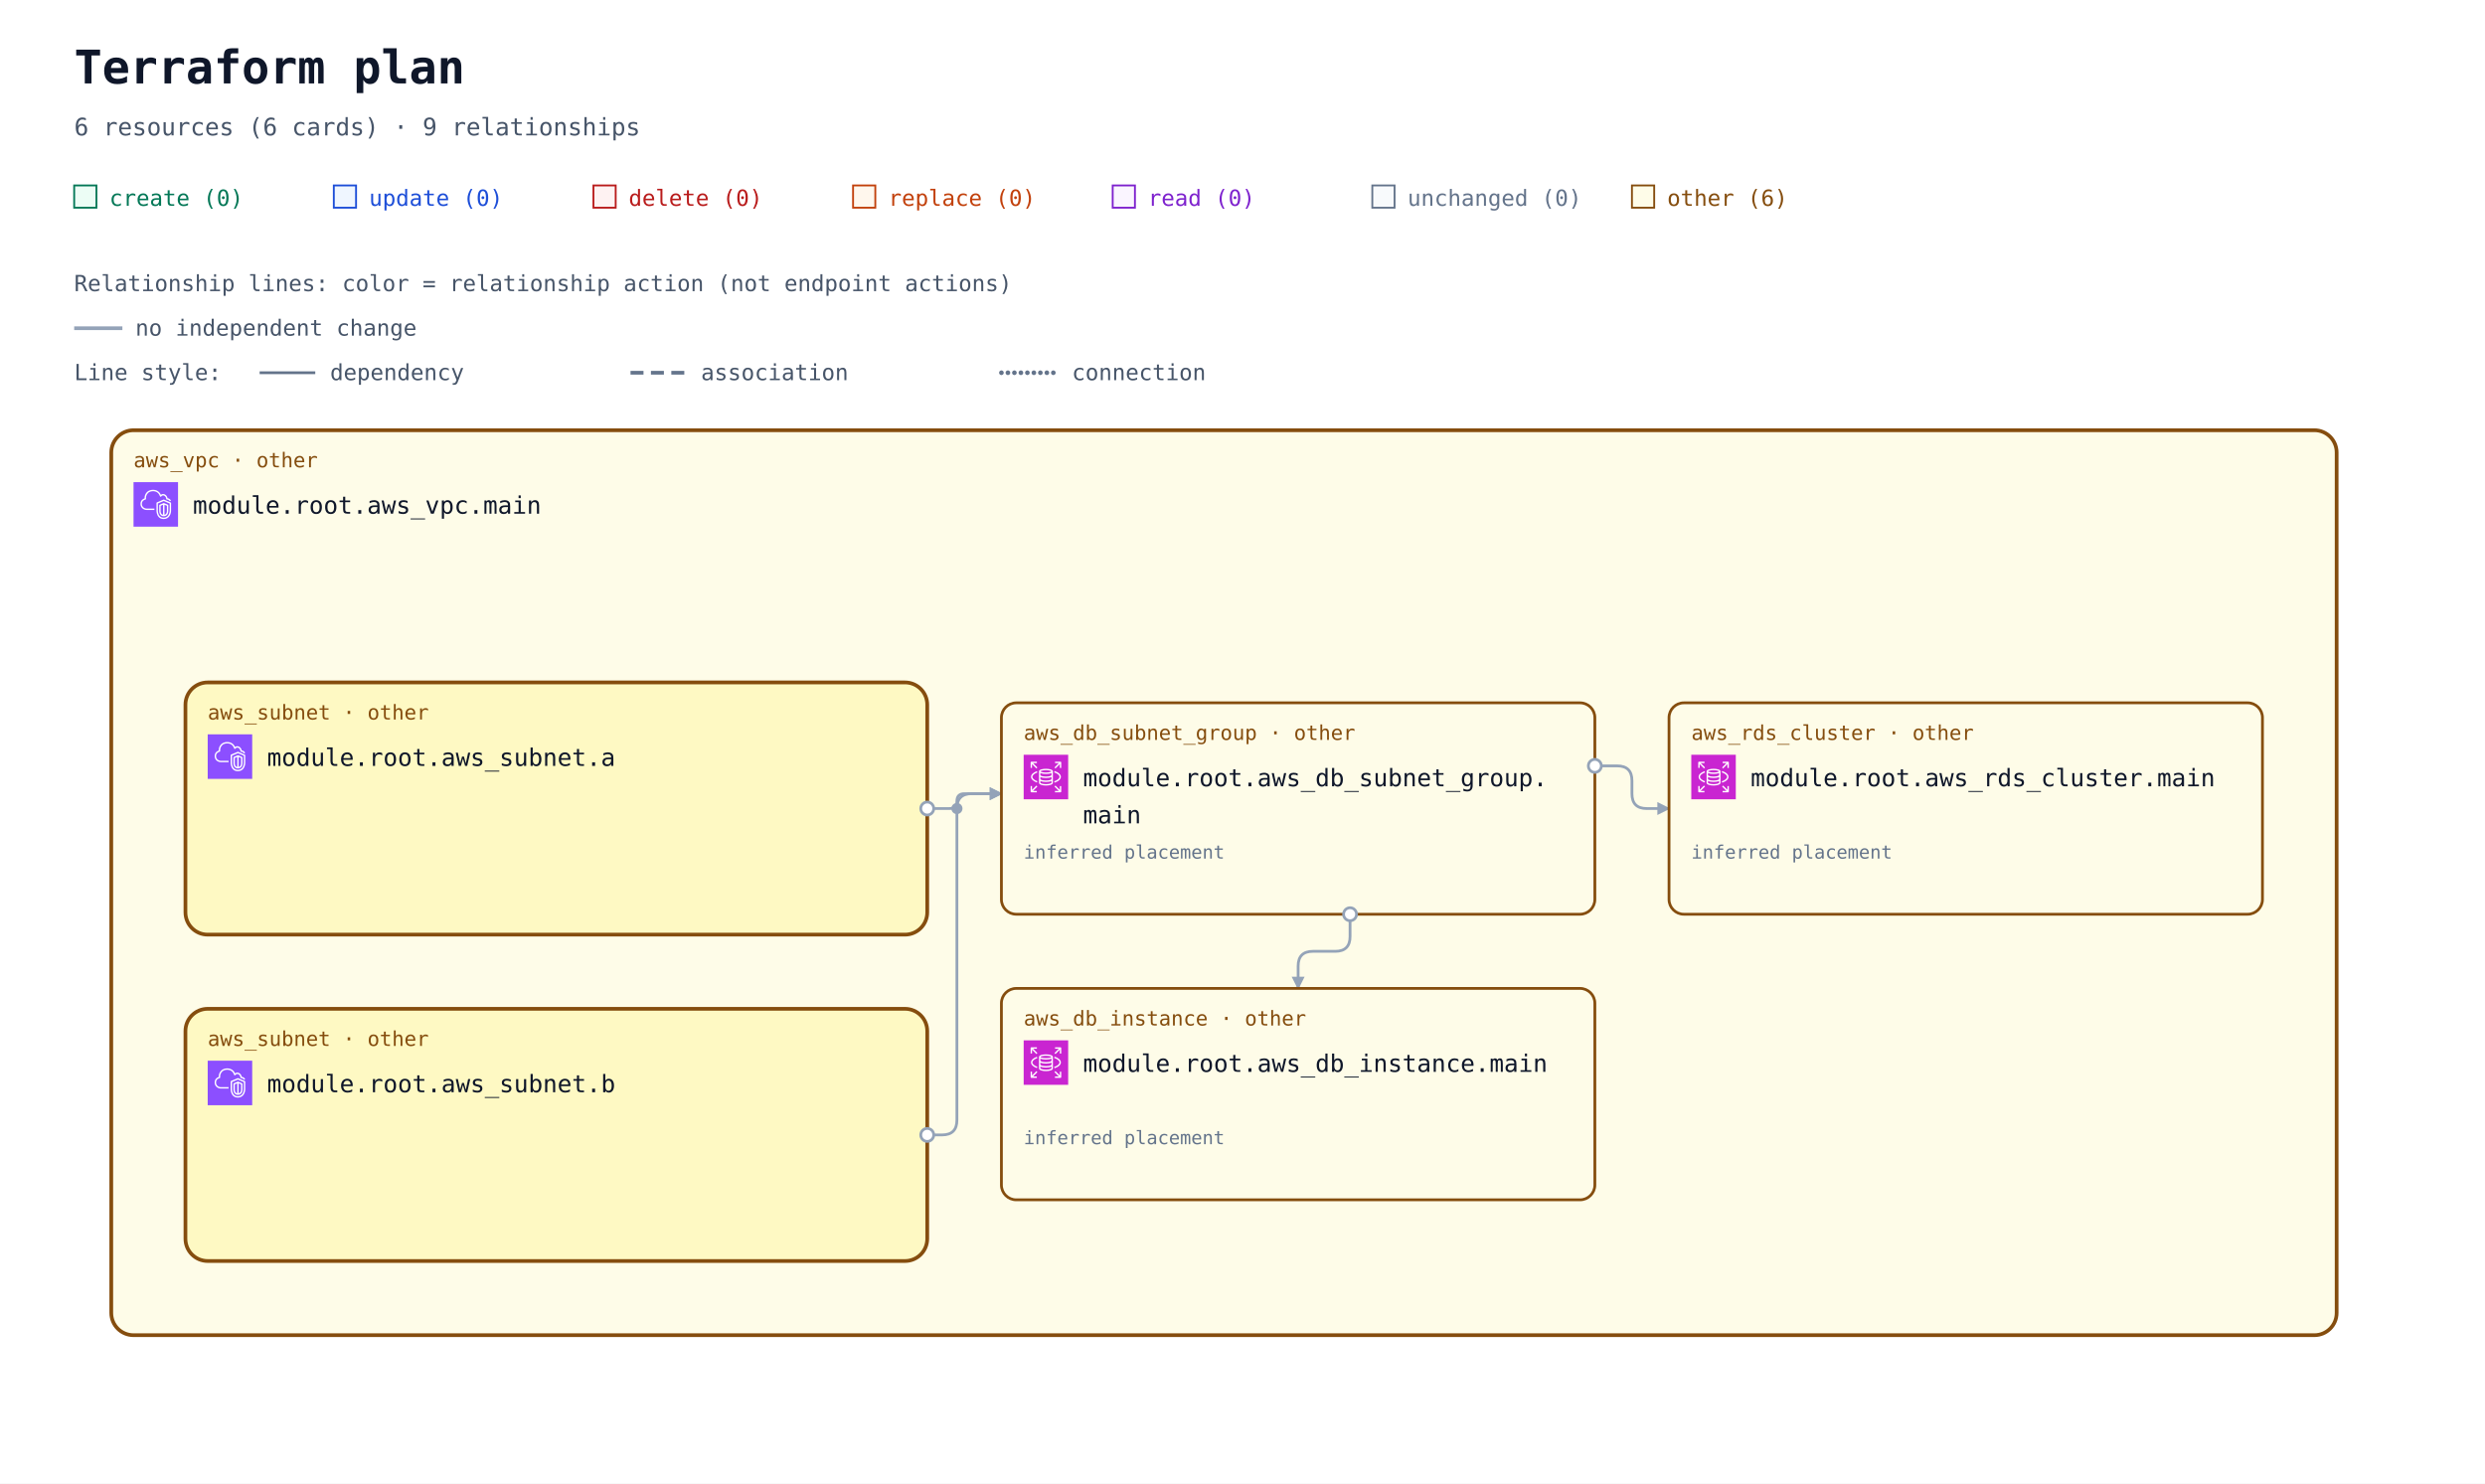
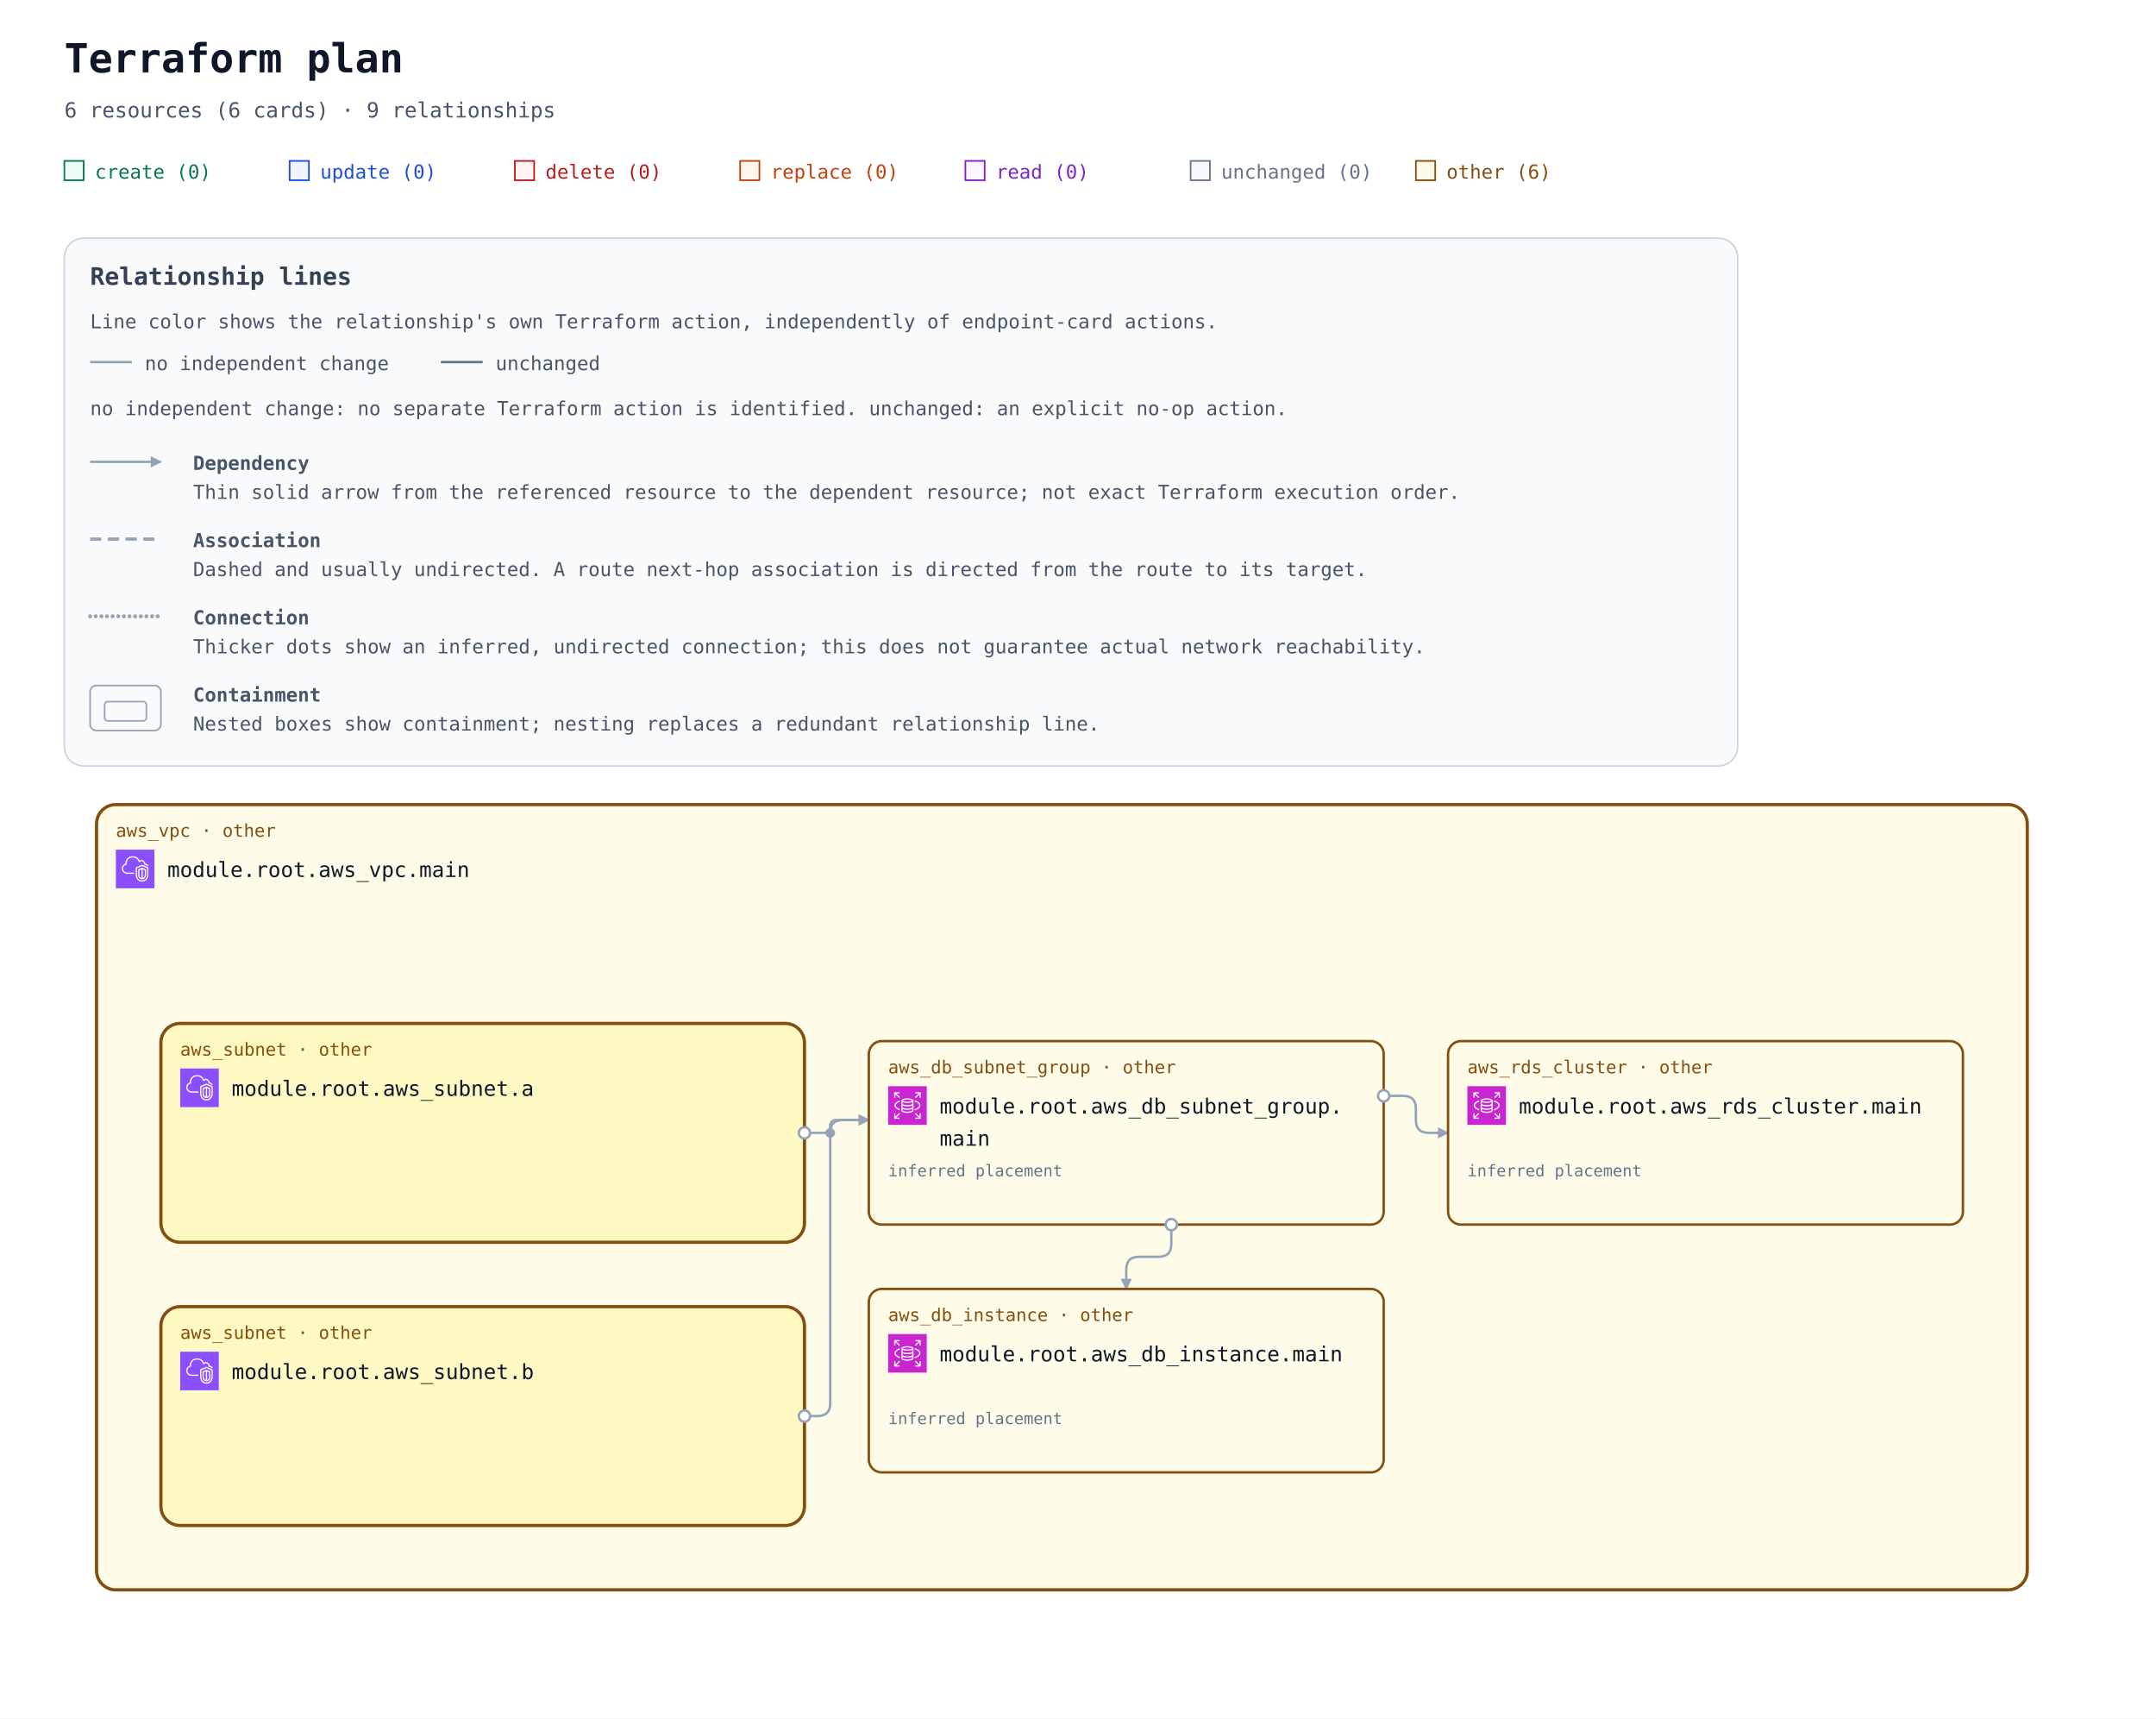
- <svg xmlns="http://www.w3.org/2000/svg" width="1340" height="800" viewBox="0 0 1340 800" role="img" aria-labelledby="title description">
+ <svg xmlns="http://www.w3.org/2000/svg" width="1340" height="1068" viewBox="0 0 1340 1068" role="img" aria-labelledby="title description">
  <defs>
    <marker id="arrow" viewBox="0 0 10 10" refX="9" refY="5" markerWidth="7" markerHeight="7" markerUnits="userSpaceOnUse" orient="auto-start-reverse">
      <path d="M 0 0 L 10 5 L 0 10 z" fill="#94a3b8" />
    </marker>
    <symbol id="planorama-icon-aws-rds" viewBox="0 0 64 64">
      <g>
        <g id="planorama-icon-aws-rds-local-49636f6e2d4172636869746563747572652f34382f417263685f416d617a6f6e2d5244535f3438" stroke="none" stroke-width="1" fill="none" fill-rule="evenodd">
          <g id="planorama-icon-aws-rds-local-49636f6e2d4172636869746563747572652d42472f34382f4461746162617365" fill="#C925D1">
            <rect id="planorama-icon-aws-rds-local-52656374616e676c65" x="0" y="0" width="64" height="64" />
          </g>
          <path d="M54,11 L54,19 L52,19 L52,13.414 L45.707,19.707 L44.293,18.293 L50.586,12 L45.125,12 L45.125,10 L53,10 C53.553,10 54,10.448 54,11 L54,11 Z M12,18.875 L10,18.875 L10,11 C10,10.448 10.447,10 11,10 L19,10 L19,12 L13.414,12 L19.707,18.293 L18.293,19.707 L12,13.414 L12,18.875 Z M19.707,45.707 L13.414,52 L18.875,52 L18.875,54 L11,54 C10.447,54 10,53.552 10,53 L10,45 L12,45 L12,50.586 L18.293,44.293 L19.707,45.707 Z M51.5,31.781 C51.5,29.352 48.634,26.932 43.833,25.307 L44.474,23.413 C50.21,25.354 53.5,28.404 53.5,31.781 C53.5,35.158 50.21,38.208 44.474,40.15 L43.833,38.255 C48.634,36.631 51.5,34.21 51.5,31.781 L51.5,31.781 Z M12.543,31.781 C12.543,34.105 15.224,36.46 19.715,38.081 L19.035,39.961 C13.639,38.014 10.543,35.033 10.543,31.781 C10.543,28.53 13.639,25.548 19.035,23.601 L19.715,25.482 C15.224,27.103 12.543,29.458 12.543,31.781 L12.543,31.781 Z M52,45.125 L54,45.125 L54,53 C54,53.552 53.553,54 53,54 L45,54 L45,52 L50.586,52 L44.293,45.707 L45.707,44.293 L52,50.586 L52,45.125 Z M32.022,31.402 C26.999,31.402 24.126,30.059 24,29.483 L24,26.257 C26.159,27.266 29.609,27.593 32,27.593 C34.391,27.593 37.841,27.266 40,26.257 L40,29.483 C39.894,30.057 37.051,31.402 32.022,31.402 L32.022,31.402 Z M32.022,37.13 C26.999,37.13 24.126,35.786 24,35.21 L24,31.956 C25.953,32.937 29.055,33.402 32.022,33.402 C34.973,33.402 38.055,32.938 40,31.96 L40,35.21 C39.894,35.785 37.052,37.13 32.022,37.13 L32.022,37.13 Z M32,42.268 C26.95,42.268 24.104,40.917 24,40.346 L24,37.683 C25.953,38.665 29.055,39.13 32.022,39.13 C34.973,39.13 38.055,38.666 40,37.687 L40,40.342 C39.896,40.917 37.05,42.268 32,42.268 L32,42.268 Z M32,22.193 C36.971,22.193 39.642,23.37 39.982,23.894 C39.642,24.417 36.971,25.593 32,25.593 C26.909,25.593 24.233,24.361 24,23.949 L24,23.93 C24.233,23.426 26.909,22.193 32,22.193 L32,22.193 Z M32,20.193 C28.286,20.193 22,20.973 22,23.894 L22,40.346 C22,43.041 27.184,44.268 32,44.268 C36.816,44.268 42,43.041 42,40.346 L42,23.894 C42,20.973 35.714,20.193 32,20.193 L32,20.193 Z" id="planorama-icon-aws-rds-local-416d617a6f6e2d5244535f49636f6e5f34385f5371756964" fill="#FFFFFF" />
        </g>
      </g>
    </symbol>
    <symbol id="planorama-icon-aws-vpc" viewBox="0 0 64 64">
      <g>
        <g id="planorama-icon-aws-vpc-local-49636f6e2d4172636869746563747572652f34382f417263685f416d617a6f6e2d5669727475616c2d507269766174652d436c6f75645f3438" stroke="none" stroke-width="1" fill="none" fill-rule="evenodd">
          <g id="planorama-icon-aws-vpc-local-49636f6e2d4172636869746563747572652d42472f34382f4e6574776f726b696e672d436f6e74656e742d44656c6976657279" fill="#8C4FFF">
            <rect id="planorama-icon-aws-vpc-local-52656374616e676c65" x="0" y="0" width="64" height="64" />
          </g>
          <path d="M48,33.977 L44.499,32.508 L44.499,46.878 C47.906,46.147 47.998,42.181 48,41.995 L48,33.977 Z M42.499,46.923 L42.499,32.508 L39,33.977 L39,42.004 C39.008,42.466 39.183,46.339 42.499,46.923 L42.499,46.923 Z M43.112,30.082 C43.358,29.977 43.638,29.978 43.886,30.081 L49.387,32.39 C49.759,32.546 50,32.909 50,33.312 L50,42.004 C49.978,44.431 48.562,49.004 43.37,49.004 C38.393,49.004 37.026,44.432 37,42.015 L37,33.312 C37,32.909 37.241,32.546 37.613,32.39 L43.112,30.082 Z M52,30.792 L43.492,27.092 L35,30.668 L35,41.025 C34.999,41.09 34.963,46.009 37.807,48.894 C39.187,50.294 41.059,51.004 43.37,51.004 C51.808,51.004 51.996,41.425 52,41.018 L52,30.792 Z M54,30.136 L54,41.025 C53.973,45.173 51.716,53.004 43.37,53.004 C40.498,53.004 38.145,52.09 36.373,50.288 C32.941,46.797 32.996,41.243 33,41.008 L33,30.004 C33,29.602 33.241,29.238 33.612,29.082 L43.111,25.082 C43.363,24.976 43.647,24.978 43.897,25.087 L53.398,29.219 C53.764,29.378 54,29.738 54,30.136 L54,30.136 Z M19,38.004 L30,38.004 L30,40.004 L19,40.004 C14.216,40.004 10.271,36.483 10.02,31.988 C10.002,31.813 10,31.599 10,31.385 C10,26.086 13.654,24.038 15.919,23.278 C15.902,23.063 15.891,22.843 15.891,22.626 C15.891,18.039 18.658,13.701 22.621,12.079 C27.58,10.049 33.235,10.937 36.695,14.285 C37.718,15.282 38.604,16.596 39.343,18.206 C40.299,17.422 41.392,17.004 42.523,17.004 C45.234,17.004 48.281,19.296 48.9,23.062 C51.069,23.344 52.936,24.639 53.896,26.582 L52.104,27.469 C51.34,25.925 49.806,25.004 48,25.004 C47.471,25.004 47.033,24.591 47.002,24.063 C46.807,20.762 44.275,19.004 42.523,19.004 C41.55,19.004 40.582,19.574 39.797,20.608 C39.575,20.899 39.215,21.048 38.852,20.993 C38.49,20.938 38.187,20.691 38.062,20.348 C37.327,18.346 36.398,16.789 35.302,15.72 C32.406,12.917 27.615,12.196 23.379,13.93 C19.775,15.405 17.891,19.421 17.891,22.626 C17.891,23.026 17.947,23.503 17.993,23.886 C18.053,24.386 17.73,24.853 17.24,24.975 C15.283,25.459 12,26.937 12,31.385 C12,31.535 11.998,31.685 12.013,31.836 C12.209,35.312 15.276,38.004 19,38.004 L19,38.004 Z" id="planorama-icon-aws-vpc-local-416d617a6f6e2d5669727475616c2d507269766174652d436c6f75645f49636f6e5f34385f5371756964" fill="#FFFFFF" />
        </g>
      </g>
    </symbol>
    <mask id="container-occlusion-0" maskUnits="userSpaceOnUse" maskContentUnits="userSpaceOnUse" x="0" y="0" width="1340" height="728" style="mask-type:luminance">
      <rect width="1340" height="728" fill="white" />
      <rect x="98" y="294" width="404" height="140" rx="14" fill="black" />
    </mask>
    <mask id="container-occlusion-1" maskUnits="userSpaceOnUse" maskContentUnits="userSpaceOnUse" x="0" y="0" width="1340" height="728" style="mask-type:luminance">
      <rect width="1340" height="728" fill="white" />
      <rect x="98" y="294" width="404" height="140" rx="14" fill="black" />
      <rect x="98" y="470" width="404" height="140" rx="14" fill="black" />
    </mask>
    <mask id="container-occlusion-2" maskUnits="userSpaceOnUse" maskContentUnits="userSpaceOnUse" x="0" y="0" width="1340" height="728" style="mask-type:luminance">
      <rect width="1340" height="728" fill="white" />
      <rect x="98" y="470" width="404" height="140" rx="14" fill="black" />
    </mask>
  </defs>
  <rect width="100%" height="100%" fill="#ffffff" />
  <g font-family="ui-monospace, SFMono-Regular, Consolas, monospace">
    <text x="40" y="45" font-size="25" font-weight="700" fill="#0f172a">Terraform plan</text>
    <text x="40" y="73" font-size="13" fill="#475569">6 resources (6 cards) · 9 relationships</text>
    <rect x="40" y="100" width="12" height="12" fill="#ecfdf5" stroke="#047857" />
    <text x="59" y="111" font-size="12" fill="#047857">create (0)</text>
    <rect x="180" y="100" width="12" height="12" fill="#eff6ff" stroke="#1d4ed8" />
    <text x="199" y="111" font-size="12" fill="#1d4ed8">update (0)</text>
    <rect x="320" y="100" width="12" height="12" fill="#fef2f2" stroke="#b91c1c" />
    <text x="339" y="111" font-size="12" fill="#b91c1c">delete (0)</text>
    <rect x="460" y="100" width="12" height="12" fill="#fff7ed" stroke="#c2410c" />
    <text x="479" y="111" font-size="12" fill="#c2410c">replace (0)</text>
    <rect x="600" y="100" width="12" height="12" fill="#faf5ff" stroke="#7e22ce" />
    <text x="619" y="111" font-size="12" fill="#7e22ce">read (0)</text>
    <rect x="740" y="100" width="12" height="12" fill="#f8fafc" stroke="#64748b" />
    <text x="759" y="111" font-size="12" fill="#64748b">unchanged (0)</text>
    <rect x="880" y="100" width="12" height="12" fill="#fefce8" stroke="#854d0e" />
    <text x="899" y="111" font-size="12" fill="#854d0e">other (6)</text>
-     <g id="relationship-legend" font-size="12" fill="#475569">
-       <text x="40" y="157">Relationship lines: color = relationship action (not endpoint actions)</text>
-       <path d="M 40 177 H 66" stroke="#94a3b8" stroke-width="2" />
-       <text x="73" y="181">no independent change</text>
-       <text x="40" y="205">Line style:</text>
-       <path d="M 140 201 H 170" stroke="#64748b" stroke-width="1.5" />
-       <text x="178" y="205">dependency</text>
-       <path d="M 340 201 H 370" stroke="#64748b" stroke-width="2" stroke-dasharray="7 4" />
-       <text x="378" y="205">association</text>
-       <path d="M 540 201 H 570" stroke="#64748b" stroke-width="2.5" stroke-dasharray="0 3.5" stroke-linecap="round" />
-       <text x="578" y="205">connection</text>
+     <g id="relationship-legend" font-size="12" fill="#475569" transform="translate(40 148)">
+       <rect width="1040" height="328" rx="12" fill="#f8fafc" stroke="#cbd5e1" />
+       <text x="16" y="29" font-size="15" font-weight="700" fill="#334155">Relationship lines</text>
+       <text x="16" y="56">Line color shows the relationship's own Terraform action, independently of endpoint-card actions.</text>
+       <path data-legend-action="none" d="M 16 77 H 42" fill="none" stroke="#94a3b8" stroke-width="1.5" />
+       <text x="50" y="82">no independent change</text>
+       <path data-legend-action="unchanged" d="M 234 77 H 260" fill="none" stroke="#64748b" stroke-width="1.5" />
+       <text x="268" y="82">unchanged</text>
+       <text x="16" y="110">no independent change: no separate Terraform action is identified. unchanged: an explicit no-op action.</text>
+       <path data-legend-kind="dependency" data-directionality="directed" d="M 16 139 H 60" fill="none" stroke="#94a3b8" stroke-width="1.5" marker-end="url(#arrow)" />
+       <text x="80" y="144" font-weight="700">Dependency</text>
+       <text x="80" y="162">Thin solid arrow from the referenced resource to the dependent resource; not exact Terraform execution order.</text>
+       <path data-legend-kind="association" data-directionality="undirected" d="M 16 187 H 60" fill="none" stroke="#94a3b8" stroke-width="2" stroke-dasharray="7 4" />
+       <text x="80" y="192" font-weight="700">Association</text>
+       <text x="80" y="210">Dashed and usually undirected. A route next-hop association is directed from the route to its target.</text>
+       <path data-legend-kind="connection" data-directionality="undirected" d="M 16 235 H 60" fill="none" stroke="#94a3b8" stroke-width="2.5" stroke-dasharray="0 3.5" stroke-linecap="round" />
+       <text x="80" y="240" font-weight="700">Connection</text>
+       <text x="80" y="258">Thicker dots show an inferred, undirected connection; this does not guarantee actual network reachability.</text>
+       <g data-legend-kind="containment" fill="none" stroke="#94a3b8">
+         <rect x="16" y="278" width="44" height="28" rx="4" />
+         <rect x="25" y="288" width="26" height="12" rx="2" />
+       </g>
+       <text x="80" y="288" font-weight="700">Containment</text>
+       <text x="80" y="306">Nested boxes show containment; nesting replaces a redundant relationship line.</text>
    </g>
-     <g transform="translate(0 72)">
+     <g transform="translate(0 340)">
      <g data-architecture="true" transform="translate(0 0)">
        <g data-container="resource-6177735f7670632e6d61696e-current">
          <rect x="60" y="160" width="1200" height="488" rx="12" fill="#fefce8" stroke="#854d0e" stroke-width="2" data-mode="managed" />
        </g>
        <g data-container="resource-6177735f7375626e65742e61-current">
          <rect x="100" y="296" width="400" height="136" rx="12" fill="#fef9c3" stroke="#854d0e" stroke-width="2" data-mode="managed" />
        </g>
        <g data-container="resource-6177735f7375626e65742e62-current">
          <rect x="100" y="472" width="400" height="136" rx="12" fill="#fef9c3" stroke="#854d0e" stroke-width="2" data-mode="managed" />
        </g>
        <path d="M 728 421 L 728 433 Q 728 441 720 441 L 708 441 Q 700 441 700 449 L 700 461 " data-edge-kind="dependency" data-directionality="directed" data-source="resource-6177735f64625f7375626e65745f67726f75702e6d61696e-current" data-target="resource-6177735f64625f696e7374616e63652e6d61696e-current" fill="none" stroke="#94a3b8" stroke-width="1.5" stroke-linejoin="round" marker-end="url(#arrow)" mask="url(#container-occlusion-1)" />
        <path d="M 860 341 L 872 341 Q 880 341 880 349 L 880 356 Q 880 364 888 364 L 900 364 " data-edge-kind="dependency" data-directionality="directed" data-source="resource-6177735f64625f7375626e65745f67726f75702e6d61696e-current" data-target="resource-6177735f7264735f636c75737465722e6d61696e-current" fill="none" stroke="#94a3b8" stroke-width="1.5" stroke-linejoin="round" marker-end="url(#arrow)" mask="url(#container-occlusion-1)" />
        <path d="M 500 364 L 512 364 Q 516 364 516 360 L 516 360 Q 516 356 520 356 L 540 356 " data-edge-kind="dependency" data-directionality="directed" data-source="resource-6177735f7375626e65742e61-current" data-target="resource-6177735f64625f7375626e65745f67726f75702e6d61696e-current" fill="none" stroke="#94a3b8" stroke-width="1.5" stroke-linejoin="round" marker-end="url(#arrow)" mask="url(#container-occlusion-2)" />
        <path d="M 500 540 L 508 540 Q 516 540 516 532 L 516 364 Q 516 356 524 356 L 540 356 " data-edge-kind="dependency" data-directionality="directed" data-source="resource-6177735f7375626e65742e62-current" data-target="resource-6177735f64625f7375626e65745f67726f75702e6d61696e-current" fill="none" stroke="#94a3b8" stroke-width="1.5" stroke-linejoin="round" marker-end="url(#arrow)" mask="url(#container-occlusion-0)" />
        <g data-edge-kind="containment" data-source="resource-6177735f7670632e6d61696e-current" data-target="resource-6177735f7375626e65742e61-current" />
        <g data-edge-kind="containment" data-source="resource-6177735f7670632e6d61696e-current" data-target="resource-6177735f7375626e65742e62-current" />
        <g data-edge-kind="containment" data-source="resource-6177735f7670632e6d61696e-current" data-target="resource-6177735f64625f7375626e65745f67726f75702e6d61696e-current" />
        <g data-edge-kind="containment" data-source="resource-6177735f7670632e6d61696e-current" data-target="resource-6177735f64625f696e7374616e63652e6d61696e-current" />
        <g data-edge-kind="containment" data-source="resource-6177735f7670632e6d61696e-current" data-target="resource-6177735f7264735f636c75737465722e6d61696e-current" />
        <circle cx="516" cy="364" r="3" fill="#94a3b8" mask="url(#container-occlusion-2)" />
        <g id="resource-6177735f64625f696e7374616e63652e6d61696e-current" data-architecture-id="terraform:6177735f64625f696e7374616e63652e6d61696e-current" data-qualified-address="module.root.aws_db_instance.main" data-terraform-address="aws_db_instance.main">
          <rect x="540" y="461" width="320" height="114" rx="8" fill="#fefce8" stroke="#854d0e" stroke-width="1.5" data-mode="managed" />
          <text x="552" y="481" font-size="11" fill="#854d0e">aws_db_instance · other</text>
          <use href="#planorama-icon-aws-rds" x="552" y="489" width="24" height="24" aria-hidden="true" />
          <text x="584" y="506" font-size="13" fill="#0f172a" xml:space="preserve">module.root.aws_db_instance.main</text>
          <text x="552" y="563" font-size="10" fill="#64748b" />
          <text x="552" y="545" font-size="10" fill="#64748b" data-placement="inferred">inferred placement</text>
        </g>
        <g id="resource-6177735f64625f7375626e65745f67726f75702e6d61696e-current" data-architecture-id="terraform:6177735f64625f7375626e65745f67726f75702e6d61696e-current" data-qualified-address="module.root.aws_db_subnet_group.main" data-terraform-address="aws_db_subnet_group.main">
          <rect x="540" y="307" width="320" height="114" rx="8" fill="#fefce8" stroke="#854d0e" stroke-width="1.5" data-mode="managed" />
          <text x="552" y="327" font-size="11" fill="#854d0e">aws_db_subnet_group · other</text>
          <use href="#planorama-icon-aws-rds" x="552" y="335" width="24" height="24" aria-hidden="true" />
          <text x="584" y="352" font-size="13" fill="#0f172a" xml:space="preserve">module.root.aws_db_subnet_group.</text>
          <text x="584" y="372" font-size="13" fill="#0f172a" xml:space="preserve">main</text>
          <text x="552" y="409" font-size="10" fill="#64748b" />
          <text x="552" y="391" font-size="10" fill="#64748b" data-placement="inferred">inferred placement</text>
        </g>
        <g id="resource-6177735f7264735f636c75737465722e6d61696e-current" data-architecture-id="terraform:6177735f7264735f636c75737465722e6d61696e-current" data-qualified-address="module.root.aws_rds_cluster.main" data-terraform-address="aws_rds_cluster.main">
          <rect x="900" y="307" width="320" height="114" rx="8" fill="#fefce8" stroke="#854d0e" stroke-width="1.5" data-mode="managed" />
          <text x="912" y="327" font-size="11" fill="#854d0e">aws_rds_cluster · other</text>
          <use href="#planorama-icon-aws-rds" x="912" y="335" width="24" height="24" aria-hidden="true" />
          <text x="944" y="352" font-size="13" fill="#0f172a" xml:space="preserve">module.root.aws_rds_cluster.main</text>
          <text x="912" y="409" font-size="10" fill="#64748b" />
          <text x="912" y="391" font-size="10" fill="#64748b" data-placement="inferred">inferred placement</text>
        </g>
        <g id="resource-6177735f7375626e65742e61-current" data-architecture-id="terraform:6177735f7375626e65742e61-current" data-qualified-address="module.root.aws_subnet.a" data-terraform-address="aws_subnet.a">
          <text x="112" y="316" font-size="11" fill="#854d0e">aws_subnet · other</text>
          <use href="#planorama-icon-aws-vpc" x="112" y="324" width="24" height="24" aria-hidden="true" />
          <text x="144" y="341" font-size="13" fill="#0f172a" xml:space="preserve">module.root.aws_subnet.a</text>
          <text x="112" y="380" font-size="10" fill="#64748b" />
        </g>
        <g id="resource-6177735f7375626e65742e62-current" data-architecture-id="terraform:6177735f7375626e65742e62-current" data-qualified-address="module.root.aws_subnet.b" data-terraform-address="aws_subnet.b">
          <text x="112" y="492" font-size="11" fill="#854d0e">aws_subnet · other</text>
          <use href="#planorama-icon-aws-vpc" x="112" y="500" width="24" height="24" aria-hidden="true" />
          <text x="144" y="517" font-size="13" fill="#0f172a" xml:space="preserve">module.root.aws_subnet.b</text>
          <text x="112" y="556" font-size="10" fill="#64748b" />
        </g>
        <g id="resource-6177735f7670632e6d61696e-current" data-architecture-id="terraform:6177735f7670632e6d61696e-current" data-qualified-address="module.root.aws_vpc.main" data-terraform-address="aws_vpc.main">
          <text x="72" y="180" font-size="11" fill="#854d0e">aws_vpc · other</text>
          <use href="#planorama-icon-aws-vpc" x="72" y="188" width="24" height="24" aria-hidden="true" />
          <text x="104" y="205" font-size="13" fill="#0f172a" xml:space="preserve">module.root.aws_vpc.main</text>
          <text x="72" y="244" font-size="10" fill="#64748b" />
        </g>
        <g data-endpoints="true" data-source="resource-6177735f64625f7375626e65745f67726f75702e6d61696e-current" data-target="resource-6177735f64625f696e7374616e63652e6d61696e-current" aria-hidden="true">
          <circle data-endpoint="source" cx="728" cy="421" r="3.5" fill="#ffffff" stroke="#94a3b8" stroke-width="1.5" />
        </g>
        <g data-endpoints="true" data-source="resource-6177735f64625f7375626e65745f67726f75702e6d61696e-current" data-target="resource-6177735f7264735f636c75737465722e6d61696e-current" aria-hidden="true">
          <circle data-endpoint="source" cx="860" cy="341" r="3.5" fill="#ffffff" stroke="#94a3b8" stroke-width="1.5" />
        </g>
        <g data-endpoints="true" data-source="resource-6177735f7375626e65742e61-current" data-target="resource-6177735f64625f7375626e65745f67726f75702e6d61696e-current" aria-hidden="true">
          <circle data-endpoint="source" cx="500" cy="364" r="3.5" fill="#ffffff" stroke="#94a3b8" stroke-width="1.5" />
        </g>
        <g data-endpoints="true" data-source="resource-6177735f7375626e65742e62-current" data-target="resource-6177735f64625f7375626e65745f67726f75702e6d61696e-current" aria-hidden="true">
          <circle data-endpoint="source" cx="500" cy="540" r="3.5" fill="#ffffff" stroke="#94a3b8" stroke-width="1.5" />
        </g>
      </g>
    </g>
  </g>
</svg>
